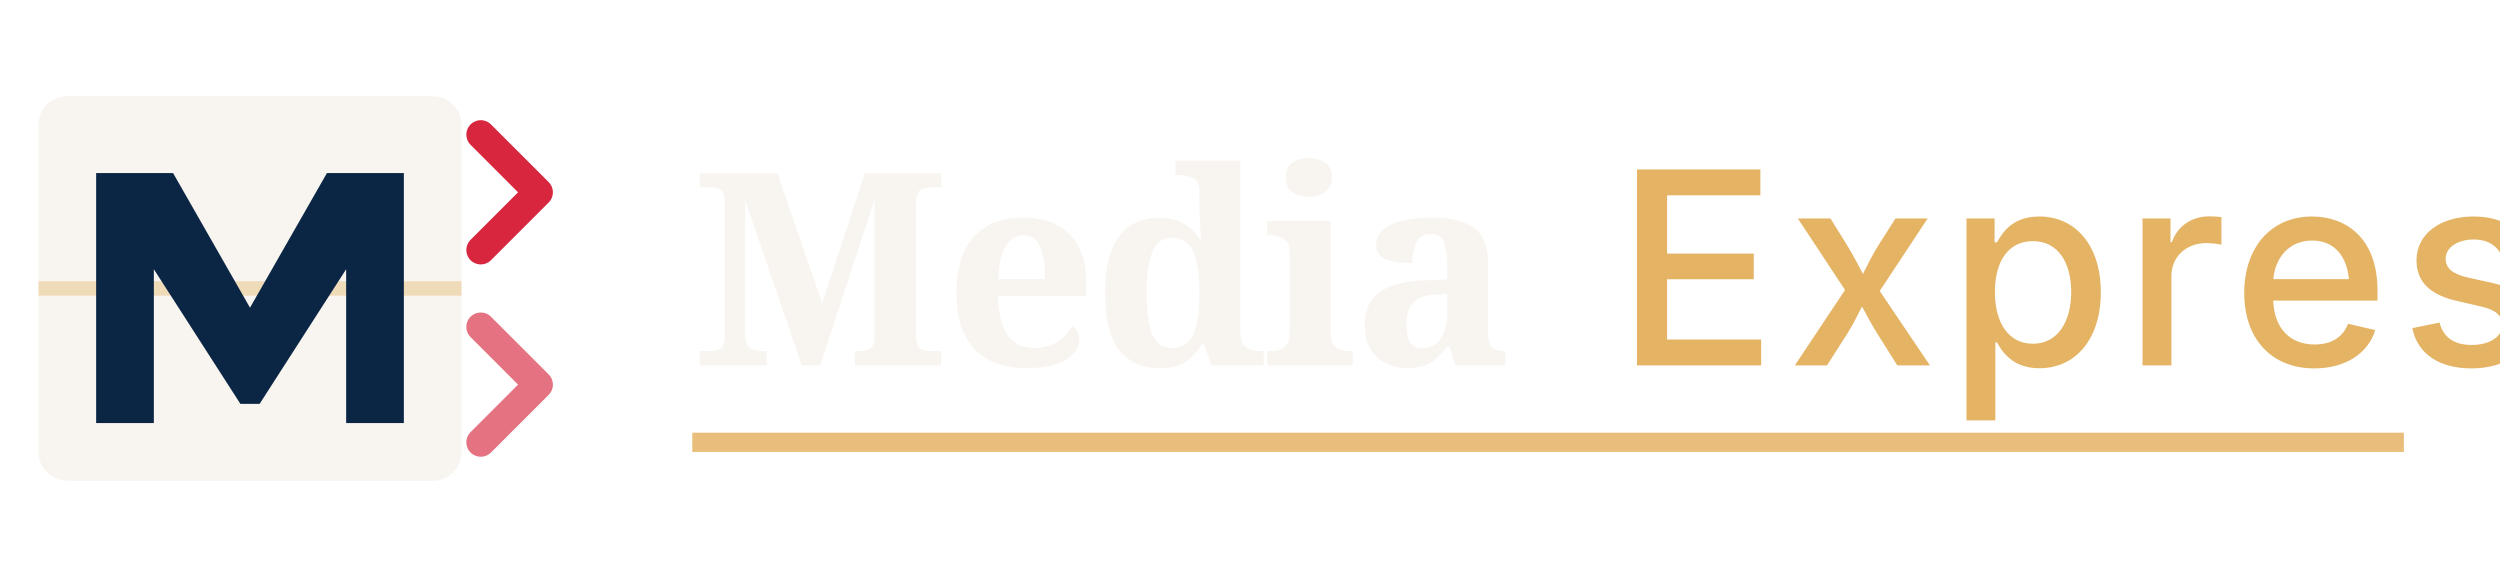
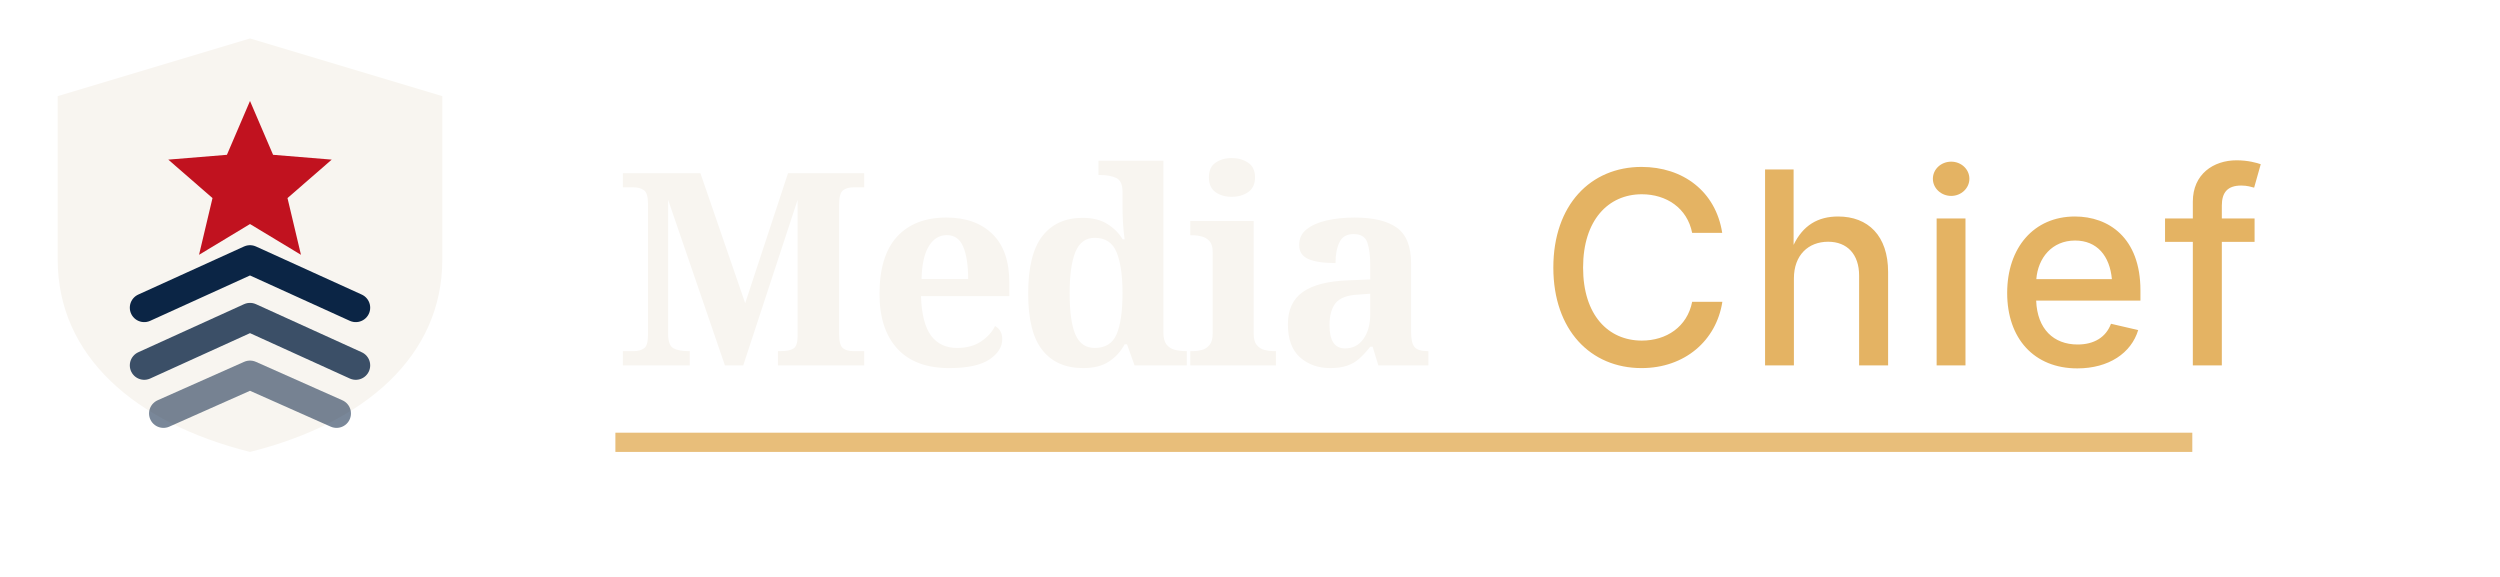
<svg xmlns="http://www.w3.org/2000/svg" viewBox="0 0 260 60" fill="none">
  <g>
-     <rect x="4" y="10" width="44" height="40" rx="3" fill="#F8F5F0" />
-     <path d="M4 30 L48 30" stroke="#E4B363" stroke-width="1.5" opacity="0.4" />
-     <path d="M10 44 L10 18 L18 18 L26 32 L34 18 L42 18 L42 44 L36 44 L36 28 L27 42 L25 42 L16 28 L16 44 Z" fill="#0B2545" />
-     <path d="M50 14 L56 20 L50 26" stroke="#D7263D" stroke-width="3" stroke-linecap="round" stroke-linejoin="round" />
-     <path d="M50 34 L56 40 L50 46" stroke="#D7263D" stroke-width="3" stroke-linecap="round" stroke-linejoin="round" opacity="0.65" />
+     <path d="M26 4 L46 10 L46 27 C46 37 38 44 26 47 C14 44 6 37 6 27 L6 10 Z" fill="#F8F5F0" />
+     <path d="M26 10.5 L28.4 16.1 L34.5 16.6 L29.9 20.6 L31.3 26.5 L26 23.3 L20.7 26.5 L22.1 20.6 L17.5 16.6 L23.6 16.1 Z" fill="#c1121f" />
+     <path d="M15 32 L26 27 L37 32" stroke="#0B2545" stroke-width="3" stroke-linecap="round" stroke-linejoin="round" />
+     <path d="M15 38 L26 33 L37 38" stroke="#0B2545" stroke-width="3" stroke-linecap="round" stroke-linejoin="round" opacity="0.8" />
+     <path d="M17 43 L26 39 L35 43" stroke="#0B2545" stroke-width="3" stroke-linecap="round" stroke-linejoin="round" opacity="0.55" />
  </g>
-   <g transform="translate(72 0)">
+   <g transform="translate(64 0)">
    <text x="0" y="38" font-family="Georgia, 'Playfair Display', serif" font-weight="700" font-size="28" fill="#F8F5F0" letter-spacing="-0.5">Media</text>
-     <text x="96" y="38" font-family="-apple-system, 'Inter', sans-serif" font-weight="500" font-size="28" fill="#E4B363" letter-spacing="1">Expres</text>
-     <rect x="0" y="45" width="178" height="2" fill="#E4B363" opacity="0.85" />
+     <text x="96" y="38" font-family="-apple-system, 'Inter', sans-serif" font-weight="500" font-size="28" fill="#E4B363" letter-spacing="1">Chief</text>
+     <rect x="0" y="45" width="164" height="2" fill="#E4B363" opacity="0.85" />
  </g>
</svg>
